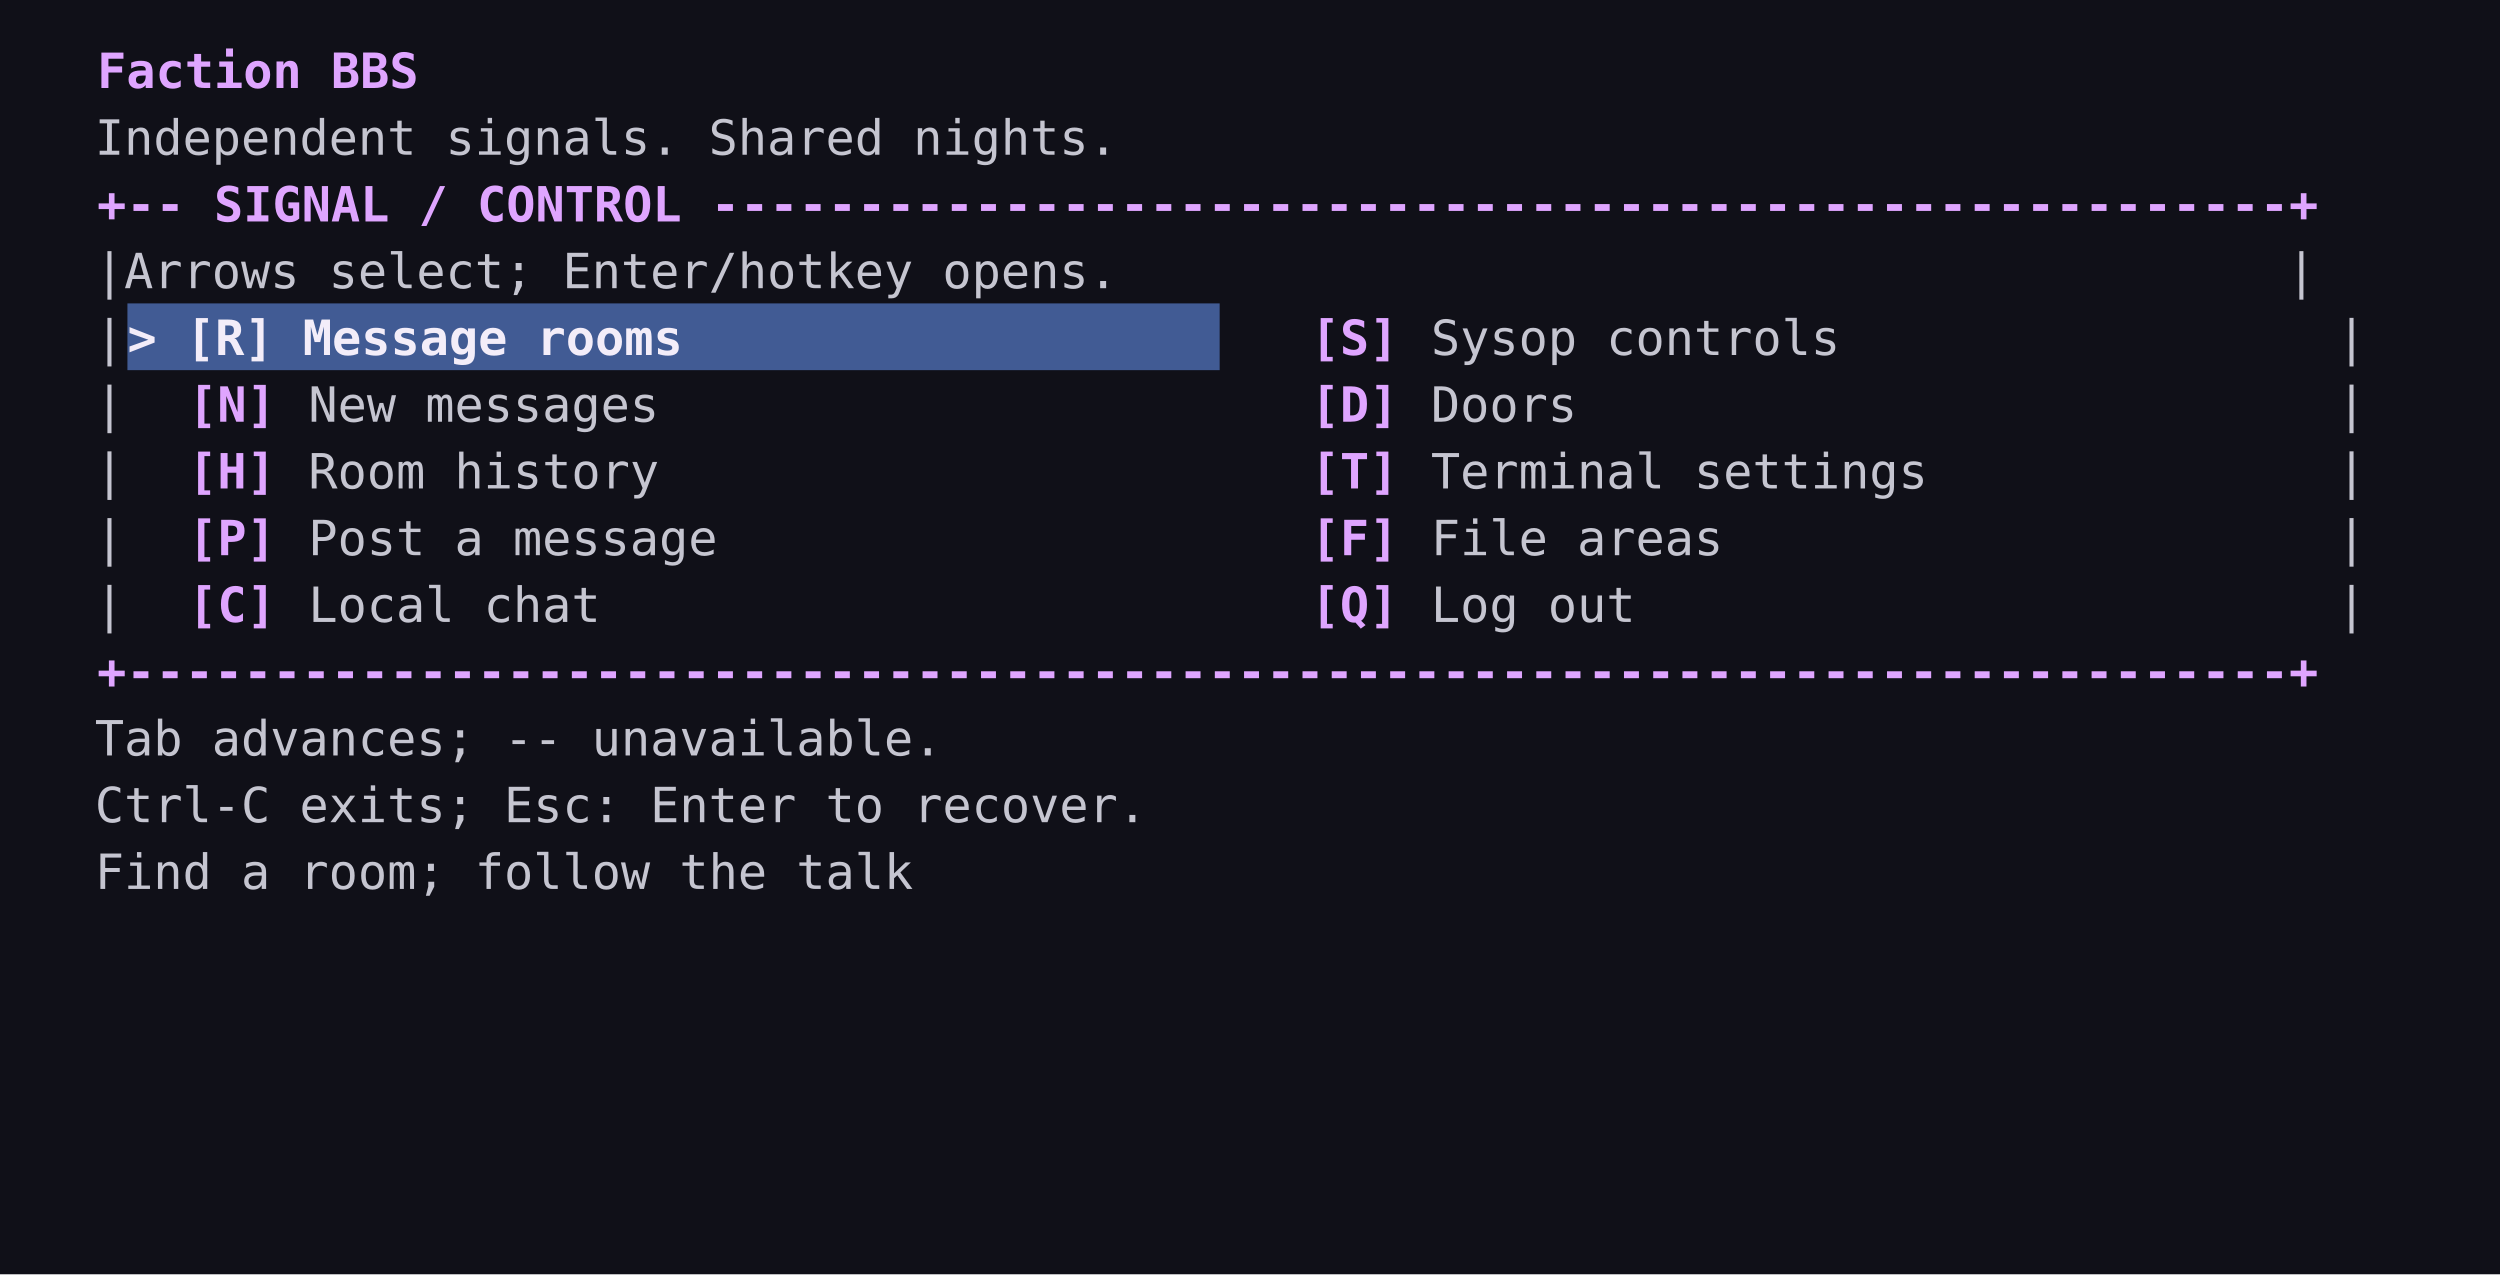
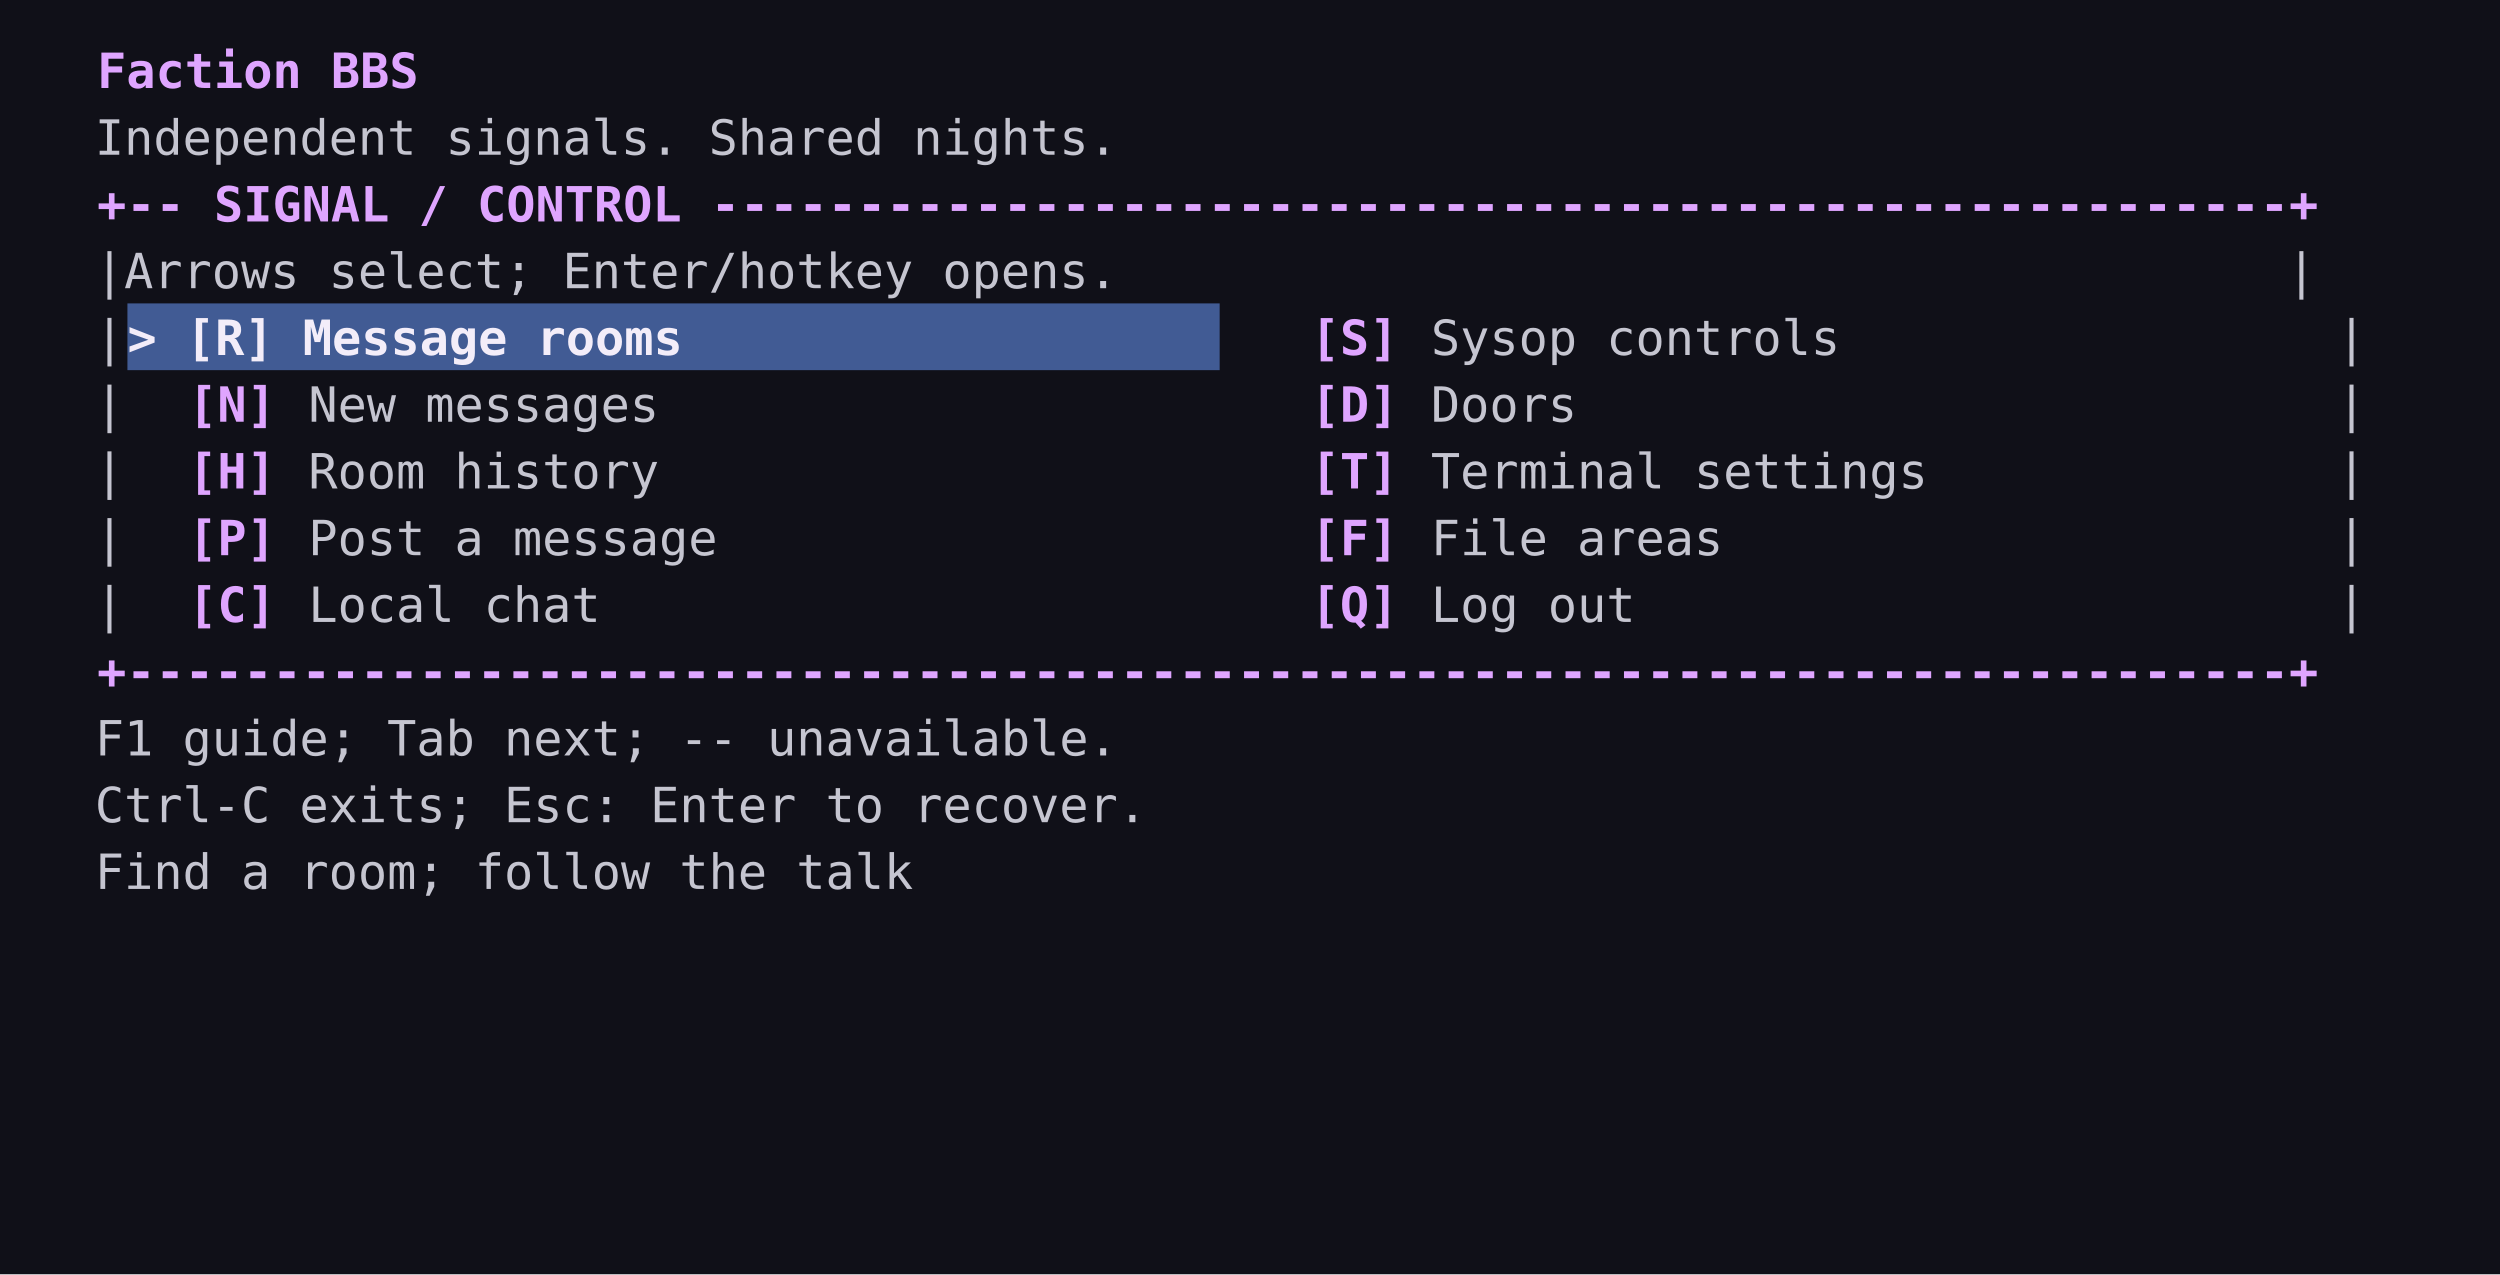
<svg xmlns="http://www.w3.org/2000/svg" width="824" height="420" viewBox="0 0 824 420" role="img" aria-labelledby="title description">
  <rect width="824" height="420" fill="#101018" />
  <text x="32" y="29" fill="#dfa5ff" font-family="monospace" font-size="16" font-weight="700" xml:space="preserve" textLength="760" lengthAdjust="spacingAndGlyphs">Faction BBS                                                                 </text>
  <text x="12" y="51" fill="#c5c5d0" font-family="monospace" font-size="16" font-weight="400" xml:space="preserve" textLength="800" lengthAdjust="spacingAndGlyphs">  Independent signals. Shared nights.                                           </text>
  <text x="32" y="73" fill="#dfa5ff" font-family="monospace" font-size="16" font-weight="700" xml:space="preserve" textLength="760" lengthAdjust="spacingAndGlyphs">+-- SIGNAL / CONTROL ------------------------------------------------------+</text>
  <text x="12" y="95" fill="#c5c5d0" font-family="monospace" font-size="16" font-weight="400" xml:space="preserve" textLength="800" lengthAdjust="spacingAndGlyphs">  |Arrows select; Enter/hotkey opens.                                        |  </text>
  <text x="12" y="117" fill="#c5c5d0" font-family="monospace" font-size="16" font-weight="400" xml:space="preserve" textLength="30" lengthAdjust="spacingAndGlyphs">  |</text>
  <rect x="42" y="100" width="360" height="22" fill="#415b94" />
  <text x="42" y="117" fill="#f3edf9" font-family="monospace" font-size="16" font-weight="700" xml:space="preserve" textLength="360" lengthAdjust="spacingAndGlyphs">&gt; [R] Message rooms                 </text>
  <text x="432" y="117" fill="#dfa5ff" font-family="monospace" font-size="16" font-weight="700" xml:space="preserve" textLength="30" lengthAdjust="spacingAndGlyphs">[S]</text>
  <text x="462" y="117" fill="#c5c5d0" font-family="monospace" font-size="16" font-weight="400" xml:space="preserve" textLength="350" lengthAdjust="spacingAndGlyphs"> Sysop controls                 |  </text>
  <text x="12" y="139" fill="#c5c5d0" font-family="monospace" font-size="16" font-weight="400" xml:space="preserve" textLength="50" lengthAdjust="spacingAndGlyphs">  |  </text>
  <text x="62" y="139" fill="#dfa5ff" font-family="monospace" font-size="16" font-weight="700" xml:space="preserve" textLength="30" lengthAdjust="spacingAndGlyphs">[N]</text>
  <text x="92" y="139" fill="#c5c5d0" font-family="monospace" font-size="16" font-weight="400" xml:space="preserve" textLength="340" lengthAdjust="spacingAndGlyphs"> New messages                     </text>
  <text x="432" y="139" fill="#dfa5ff" font-family="monospace" font-size="16" font-weight="700" xml:space="preserve" textLength="30" lengthAdjust="spacingAndGlyphs">[D]</text>
  <text x="462" y="139" fill="#c5c5d0" font-family="monospace" font-size="16" font-weight="400" xml:space="preserve" textLength="350" lengthAdjust="spacingAndGlyphs"> Doors                          |  </text>
  <text x="12" y="161" fill="#c5c5d0" font-family="monospace" font-size="16" font-weight="400" xml:space="preserve" textLength="50" lengthAdjust="spacingAndGlyphs">  |  </text>
  <text x="62" y="161" fill="#dfa5ff" font-family="monospace" font-size="16" font-weight="700" xml:space="preserve" textLength="30" lengthAdjust="spacingAndGlyphs">[H]</text>
  <text x="92" y="161" fill="#c5c5d0" font-family="monospace" font-size="16" font-weight="400" xml:space="preserve" textLength="340" lengthAdjust="spacingAndGlyphs"> Room history                     </text>
  <text x="432" y="161" fill="#dfa5ff" font-family="monospace" font-size="16" font-weight="700" xml:space="preserve" textLength="30" lengthAdjust="spacingAndGlyphs">[T]</text>
  <text x="462" y="161" fill="#c5c5d0" font-family="monospace" font-size="16" font-weight="400" xml:space="preserve" textLength="350" lengthAdjust="spacingAndGlyphs"> Terminal settings              |  </text>
  <text x="12" y="183" fill="#c5c5d0" font-family="monospace" font-size="16" font-weight="400" xml:space="preserve" textLength="50" lengthAdjust="spacingAndGlyphs">  |  </text>
  <text x="62" y="183" fill="#dfa5ff" font-family="monospace" font-size="16" font-weight="700" xml:space="preserve" textLength="30" lengthAdjust="spacingAndGlyphs">[P]</text>
  <text x="92" y="183" fill="#c5c5d0" font-family="monospace" font-size="16" font-weight="400" xml:space="preserve" textLength="340" lengthAdjust="spacingAndGlyphs"> Post a message                   </text>
  <text x="432" y="183" fill="#dfa5ff" font-family="monospace" font-size="16" font-weight="700" xml:space="preserve" textLength="30" lengthAdjust="spacingAndGlyphs">[F]</text>
  <text x="462" y="183" fill="#c5c5d0" font-family="monospace" font-size="16" font-weight="400" xml:space="preserve" textLength="350" lengthAdjust="spacingAndGlyphs"> File areas                     |  </text>
  <text x="12" y="205" fill="#c5c5d0" font-family="monospace" font-size="16" font-weight="400" xml:space="preserve" textLength="50" lengthAdjust="spacingAndGlyphs">  |  </text>
  <text x="62" y="205" fill="#dfa5ff" font-family="monospace" font-size="16" font-weight="700" xml:space="preserve" textLength="30" lengthAdjust="spacingAndGlyphs">[C]</text>
  <text x="92" y="205" fill="#c5c5d0" font-family="monospace" font-size="16" font-weight="400" xml:space="preserve" textLength="340" lengthAdjust="spacingAndGlyphs"> Local chat                       </text>
  <text x="432" y="205" fill="#dfa5ff" font-family="monospace" font-size="16" font-weight="700" xml:space="preserve" textLength="30" lengthAdjust="spacingAndGlyphs">[Q]</text>
  <text x="462" y="205" fill="#c5c5d0" font-family="monospace" font-size="16" font-weight="400" xml:space="preserve" textLength="350" lengthAdjust="spacingAndGlyphs"> Log out                        |  </text>
  <text x="32" y="227" fill="#dfa5ff" font-family="monospace" font-size="16" font-weight="700" xml:space="preserve" textLength="760" lengthAdjust="spacingAndGlyphs">+--------------------------------------------------------------------------+</text>
-   <text x="12" y="249" fill="#c5c5d0" font-family="monospace" font-size="16" font-weight="400" xml:space="preserve" textLength="800" lengthAdjust="spacingAndGlyphs">  Tab advances; -- unavailable.                                                 </text>
+   <text x="12" y="249" fill="#c5c5d0" font-family="monospace" font-size="16" font-weight="400" xml:space="preserve" textLength="800" lengthAdjust="spacingAndGlyphs">  F1 guide; Tab next; -- unavailable.                                           </text>
  <text x="12" y="271" fill="#c5c5d0" font-family="monospace" font-size="16" font-weight="400" xml:space="preserve" textLength="800" lengthAdjust="spacingAndGlyphs">  Ctrl-C exits; Esc: Enter to recover.                                          </text>
  <text x="12" y="293" fill="#c5c5d0" font-family="monospace" font-size="16" font-weight="400" xml:space="preserve" textLength="800" lengthAdjust="spacingAndGlyphs">  Find a room; follow the talk                                                  </text>
</svg>
